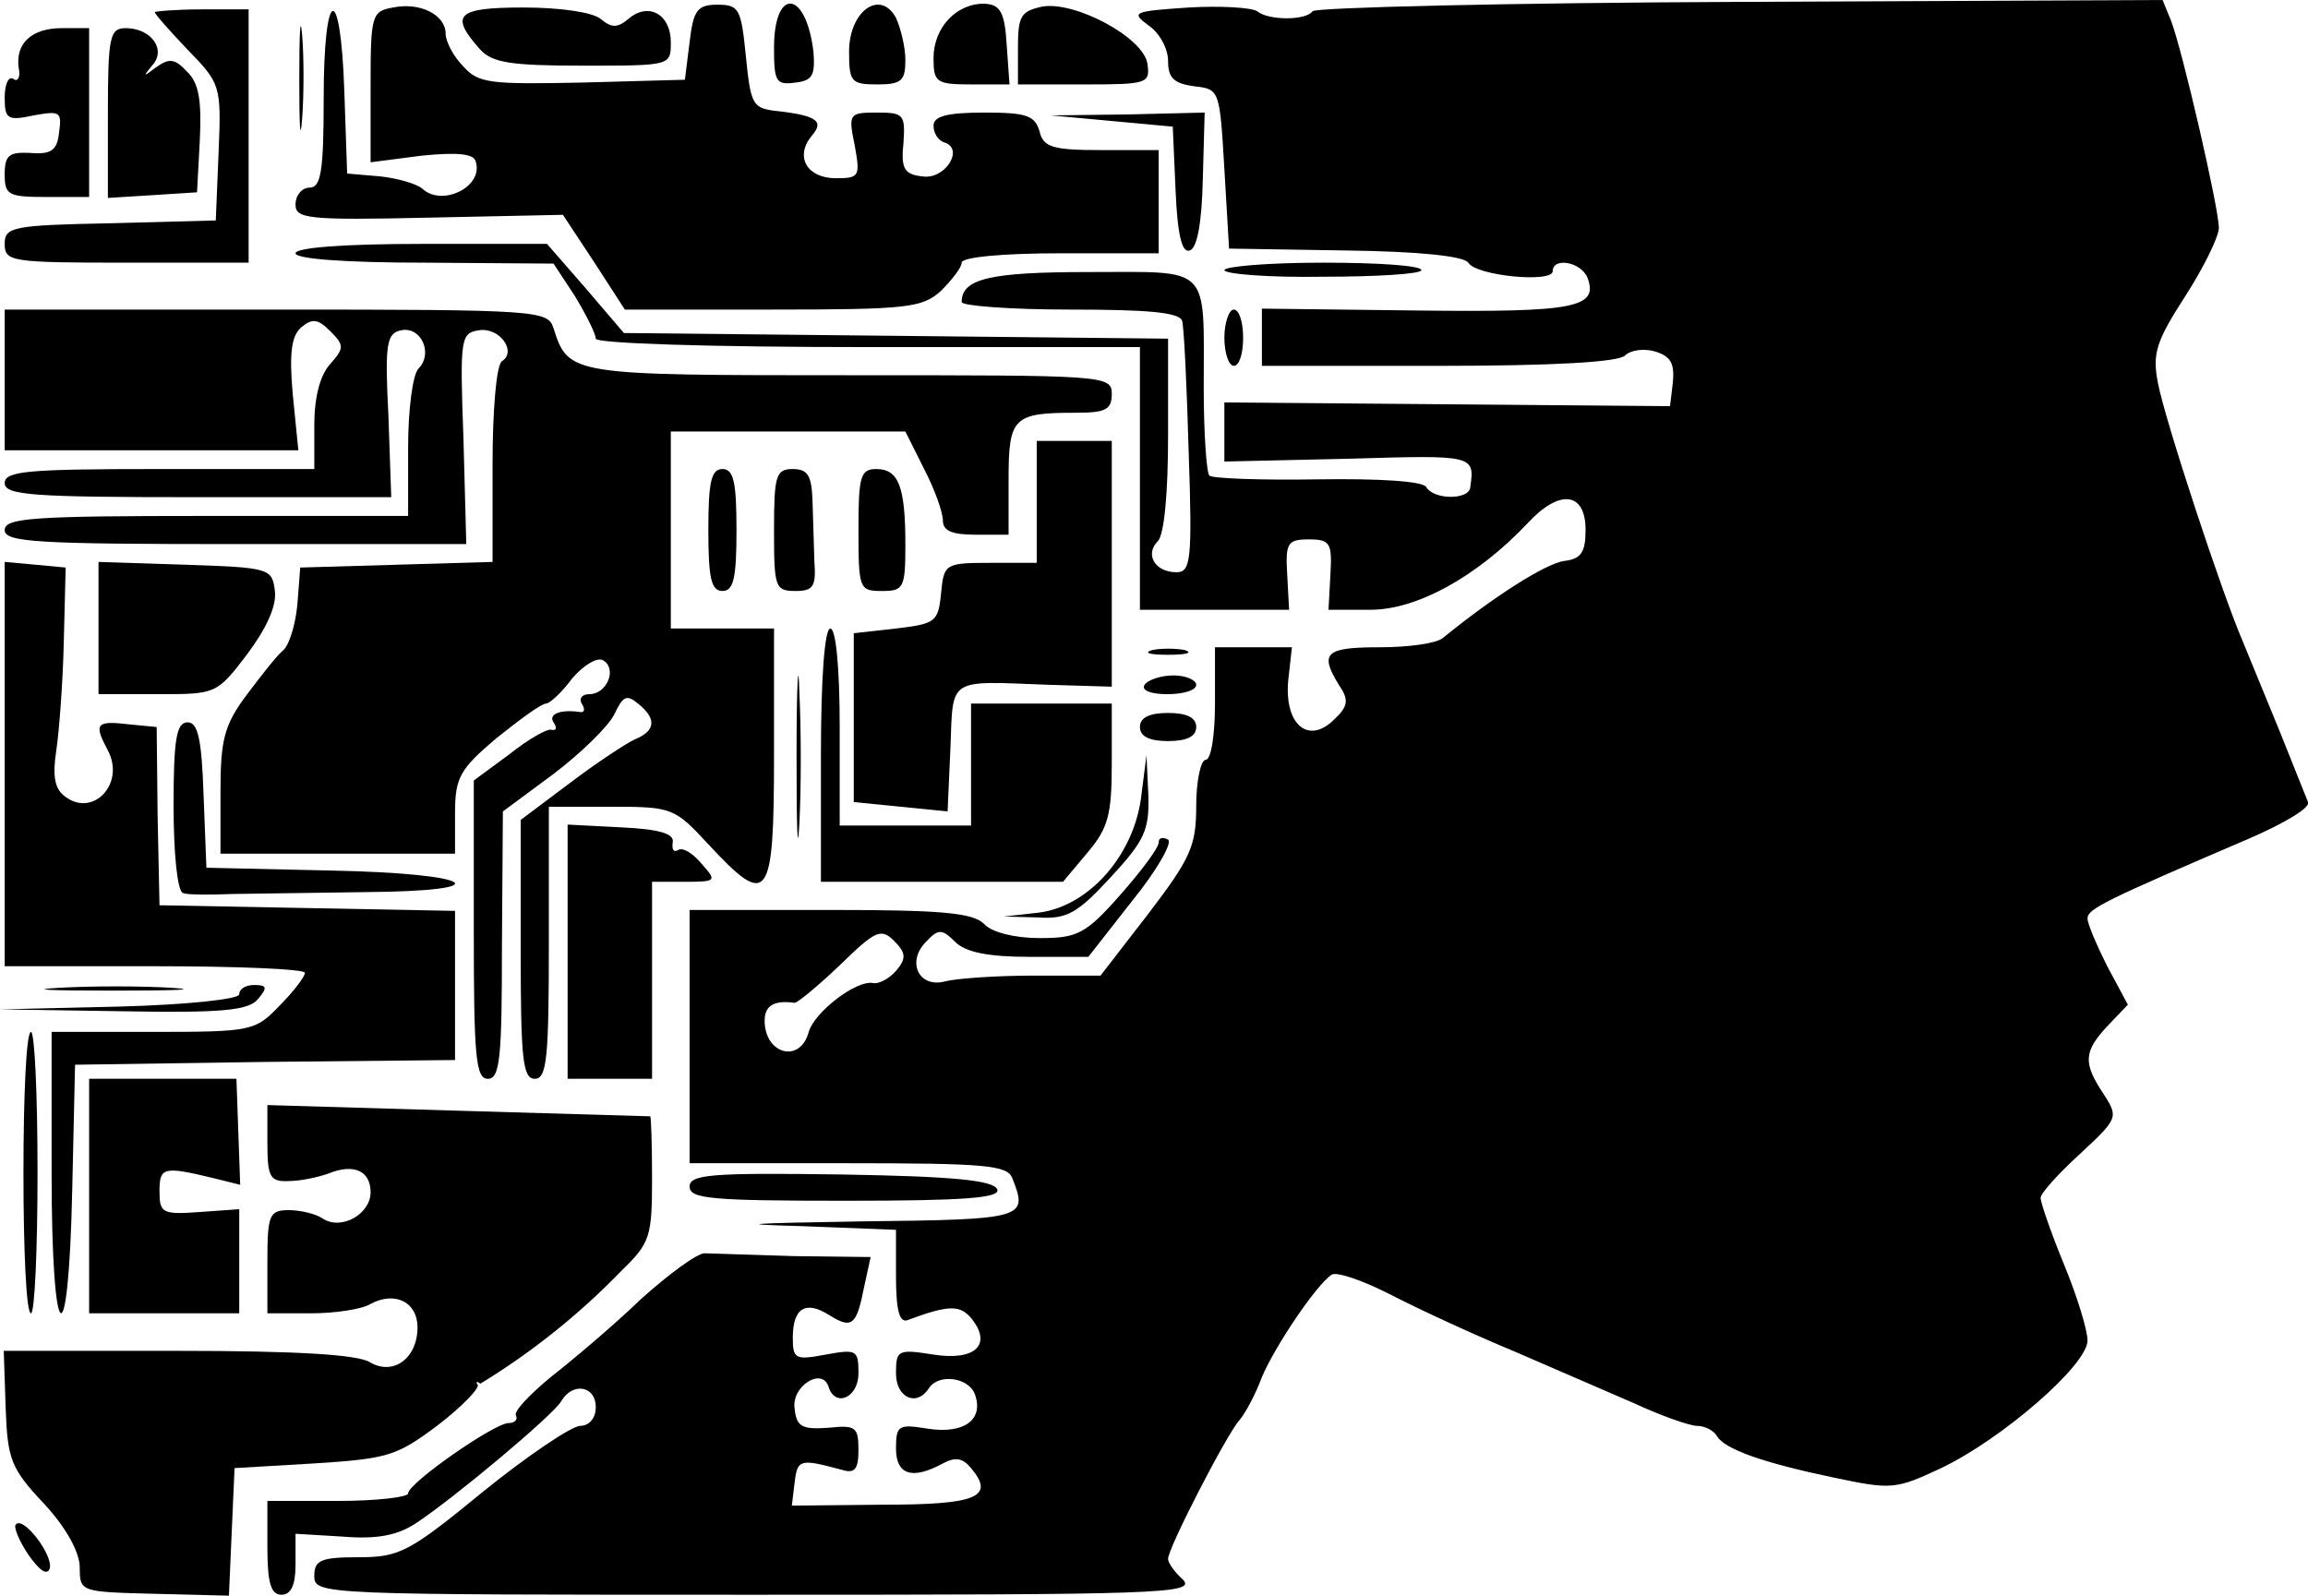
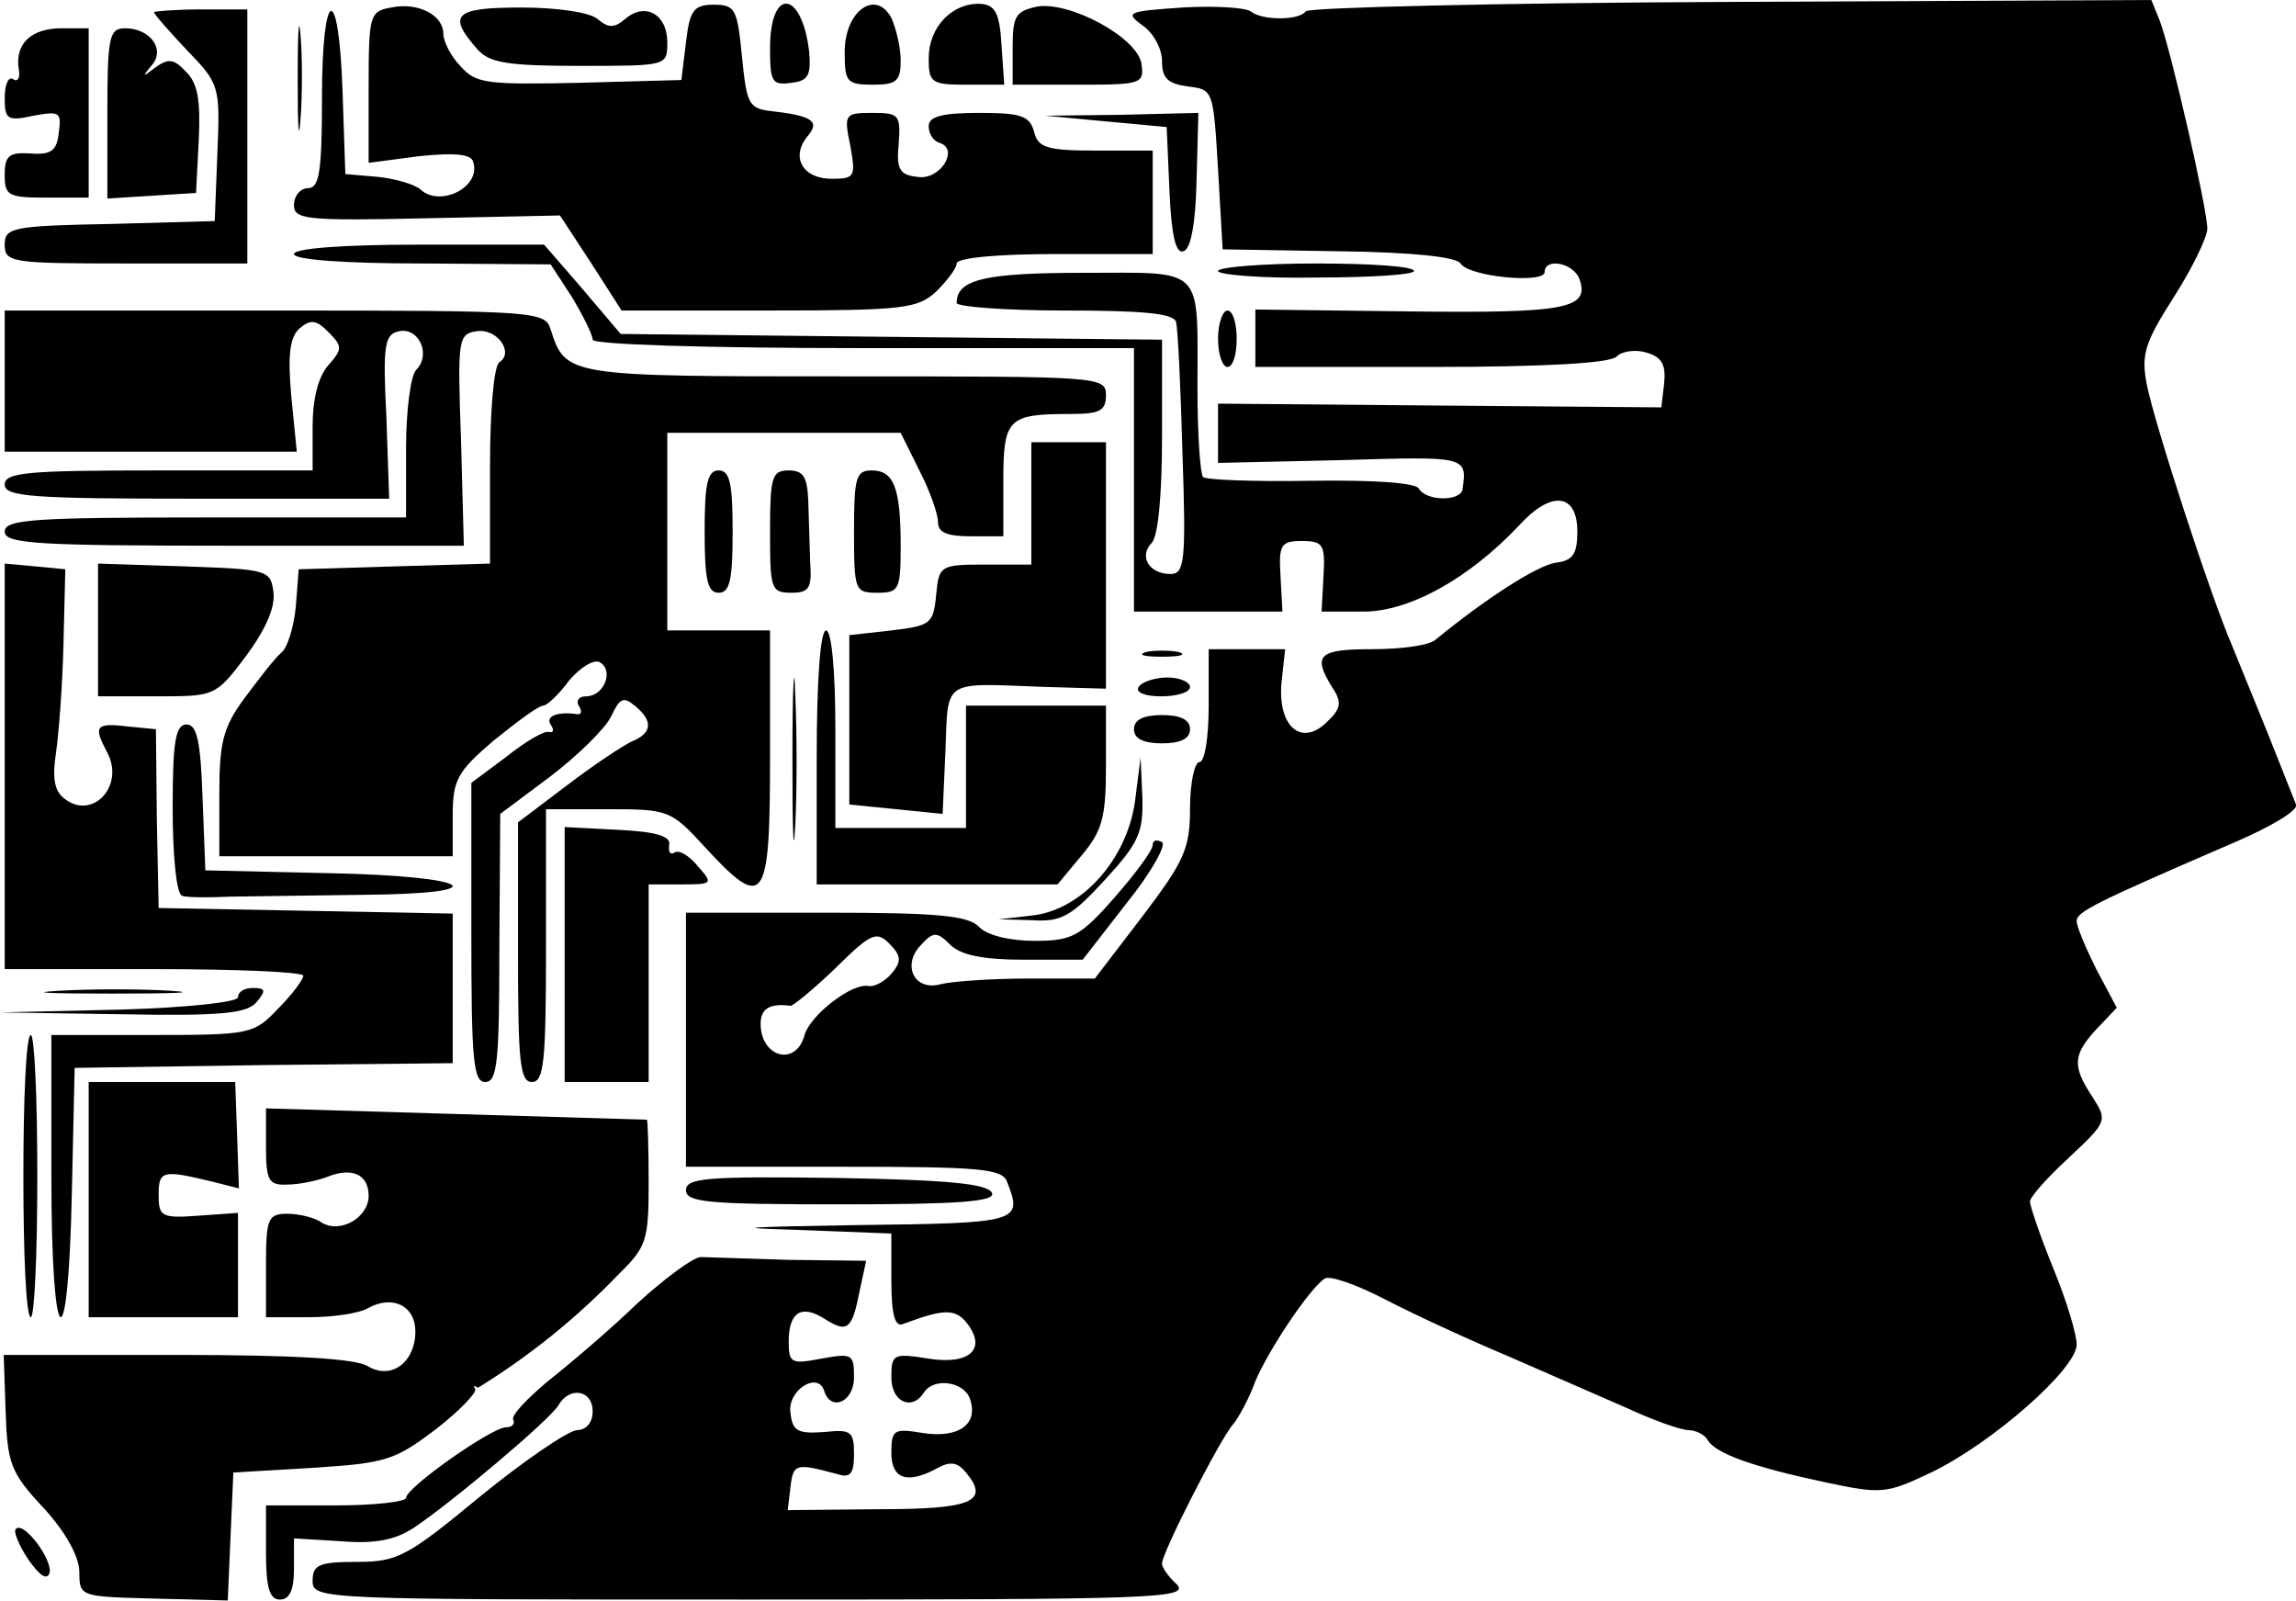
- <svg xmlns="http://www.w3.org/2000/svg" id="root" viewBox="-5 10 2460 1701">
-   <path d="M80 1681c0-16-14-42-38-68-36-38-39-48-41-103l-2-60h186c126 0 191 4 204 12 25 15 51-4 51-37 0-27-24-39-50-25-10 6-39 10-64 10h-46v-55c0-50 2-55 23-55 12 0 29 4 36 9 20 13 51-5 51-28s-18-31-45-20c-11 4-30 8-42 8-20 1-23-4-23-40v-41l203 6 205 6c1 0 2 30 2 66 0 62-2 69-32 98a760 760 0 0 1-151 121c-4-3-5-2-3 1 3 3-16 23-42 43-44 33-53 36-132 41l-85 5-3 68-3 68-79-2c-79-2-80-2-80-28z" />
-   <path d="M280 1660v-50h75c41 0 75-4 75-8 0-11 92-75 107-75 7 0 10-4 8-8-3-4 14-22 37-41 23-18 67-55 96-83 30-27 60-49 68-49l95 3 82 1-7 32c-8 41-13 45-37 30-25-16-39-8-39 24 0 23 3 24 35 18 33-6 35-5 35 20 0 26-25 37-32 14-7-21-40 0-36 24 2 19 8 22 36 20 29-3 32-1 32 24 0 20-4 25-17 21-45-12-48-12-51 13l-3 25 97-1c100 0 120-8 94-39-9-11-17-12-30-5-33 18-50 12-50-16 0-25 3-26 34-21 39 6 60-10 50-37-7-18-39-22-49-6-13 20-35 10-35-16 0-25 2-26 40-20 45 7 63-11 40-39-12-14-24-14-67 2-9 4-13-9-13-46v-50l-102-4c-74-2-55-3 65-5 175-2 178-3 161-46-5-14-30-16-175-16H730V980h149c120 0 153 3 165 15 8 9 33 15 59 15 40 0 49-4 86-46 22-25 41-50 41-56 0-5 4-6 10-3 5 3-12 33-38 65l-47 60h-63c-44 0-68-5-79-16-14-14-18-14-31 0-21 21-8 50 21 42 12-3 54-6 93-6h72l51-66c45-59 51-72 51-115 0-27 5-49 10-49 6 0 10-27 10-60v-60h82l-4 36c-4 47 22 68 49 41 15-14 16-21 5-37-21-34-14-40 43-40 31 0 61-4 68-10 54-44 109-79 129-82 18-2 23-9 23-33 0-41-28-44-62-7-54 57-118 92-167 92h-45l2-37c2-34 0-38-23-38s-25 4-23 38l2 37h-159V380H920c-172 0-290-4-290-9s-10-25-22-45l-23-35-137-1c-85 0-138-4-138-10s51-10 134-10h134l41 47 41 48 290 3 290 3v103c0 61-4 106-11 113-14 14-3 33 20 33 15 0 17-12 13-127-2-71-5-134-7-141-3-9-36-12-120-12-63 0-115-4-115-8 0-25 30-32 136-32 131 0 122-9 122 123 0 49 3 91 6 94s54 5 115 4c67-1 112 2 116 8 8 14 45 14 47 1 5-35 5-35-129-31l-133 3v-63l238 2 237 2 3-25c2-20-2-28-18-33-12-4-27-2-33 4-7 7-76 11-199 11h-188v-61l166 2c168 2 193-3 181-35-7-17-37-22-37-7 0 13-82 5-90-9-5-7-52-12-131-13l-124-2-5-85c-5-84-5-85-32-88-22-3-28-9-28-27 0-13-9-30-21-38-19-14-16-15 43-19 34-2 67 0 73 4 12 10 52 10 59 0 2-4 208-9 456-10l450-2 9 22c12 31 51 200 51 221 0 9-16 42-36 73-31 48-35 61-29 92 7 38 68 224 91 277l39 95 30 75c3 6-26 23-63 39-154 66-172 75-172 85 0 6 10 29 21 51l22 41-22 23c-25 27-26 39-4 72 16 25 16 26-25 64-23 21-42 42-42 47s11 37 25 71 25 70 25 81c0 26-91 105-156 136-49 23-53 23-115 10-76-16-115-30-124-44-3-6-13-11-21-11s-39-11-67-24l-127-55c-41-17-100-44-131-60s-60-26-65-22c-17 12-60 76-74 109-7 19-18 39-24 46-13 14-77 138-76 148 0 4 7 14 16 22 14 15-27 16-455 16-464 0-471 0-471-20 0-17 7-20 48-20 43 0 54-6 132-70 47-38 93-69 103-70 10 0 17-8 17-20 0-23-25-27-37-6-9 15-114 103-155 130-20 13-42 17-78 14l-50-3v33c0 22-5 32-15 32-11 0-15-12-15-50zm577-550c6-21 51-56 69-52 6 1 17-5 24-13 11-13 11-19-2-32-14-14-20-11-58 26-23 22-45 40-48 40-22-3-32 3-32 19 0 36 38 46 47 12zM25 1667c-10-15-16-30-13-32 8-9 40 33 36 47-3 8-11 2-23-15zm-5-407c0-82 3-150 8-150 4 0 7 67 7 150 0 82-3 150-7 150-5 0-8-67-8-150z" />
-   <path d="M50 1260v-150h108c106 0 109-1 135-28 15-15 27-31 27-35s-72-7-160-7H0V609l33 3 32 3-2 79c-1 44-5 96-8 116-4 26-2 40 8 48 30 25 66-12 47-48-15-28-13-32 21-28l31 3 1 95 2 95 158 3 157 3v159l-202 2-203 3-3 133c-4 186-22 171-22-18z" />
-   <path d="M90 1285v-125h157l2 56 2 57-28-7c-54-13-58-12-58 14 0 23 3 25 43 22l42-3v111H90v-125zm640-10c0-13 22-15 162-13 118 2 162 6 166 16 3 9-34 12-162 12-142 0-166-2-166-15zm-230-274V842l38-28c20-16 41-28 45-26 5 1 6-2 2-8-6-9 8-14 28-11 5 1 6-3 2-9-3-5 0-10 8-10 19 0 30-27 15-36-6-4-21 5-33 19-11 15-24 27-28 27-5 0-28 17-53 37-39 33-44 42-44 80v43H230v-66c0-55 4-71 27-102 15-20 32-42 39-48 7-5 14-28 16-50l3-39 103-3 102-3V505c0-57 4-106 10-110 16-10-2-36-24-33-20 3-21 7-17 116l3 112H246C34 590 0 588 0 575s31-15 215-15h215v-73c0-41 5-78 11-84 16-16 3-45-18-41-16 3-18 14-14 91l3 87H206C30 540 0 538 0 525s25-15 165-15h165v-47c0-29 6-53 17-65 15-17 15-20 0-35-13-13-19-14-31-4-10 9-13 26-9 71l6 60H0V340h289c281 0 290 1 296 20 16 50 18 50 316 50 272 0 279 0 279 20 0 17-7 20-39 20-66 0-71 5-71 71v59h-35c-25 0-35-4-35-15 0-9-9-34-20-55l-20-40H710v210h110v135c0 156-6 164-70 95-36-39-39-40-103-40h-67v145c0 122-2 145-15 145s-15-22-15-138V884l52-39c29-22 61-43 70-47 22-9 23-22 3-38-12-10-16-8-25 11-6 13-36 42-65 64l-54 40-1 143c0 119-2 142-15 142s-15-24-15-159z" />
-   <path d="M600 1025V889l58 3c41 2 56 7 54 16-1 8 1 11 6 8s16 4 25 15c16 18 16 19-18 19h-35v210h-90v-135zm-477 58c73-2 127-8 127-13 0-6 7-10 16-10 14 0 14 3 4 15s-37 15-144 13l-131-2 128-3zm-65-20c34-2 88-2 120 0 31 2 3 3-63 3s-92-1-57-3zm1043-80c53-6 101-59 110-121l6-47 2 43c1 37-4 48-40 87s-47 45-78 43l-36-1 36-4zm-911-21c-6-2-10-43-10-93 0-71 3-89 15-89 11 0 15 18 17 78l3 77 133 3c154 3 183 22 35 23l-141 2c-23 1-47 1-52-1zm654-147c0-77 2-107 3-67 2 40 2 103 0 140s-3 4-3-73z" />
-   <path d="M870 815c0-83 4-135 10-135s10 42 10 105v105h140V760h150v64c0 55-4 69-26 95l-26 31H870V815z" />
-   <path d="m955 870-50-5V685l45-5c42-5 45-7 48-37 3-32 4-33 53-33h49V480h80v262l-67-2c-109-4-102-9-105 68l-3 67-50-5zm255-85c0-10 10-15 30-15s30 5 30 15-10 15-30 15-30-5-30-15zM100 680v-71l93 3c90 3 92 4 95 28 2 16-9 40-30 68-32 42-33 42-95 42h-63v-70zm1115 60c3-5 17-10 31-10 13 0 24 5 24 10 0 6-14 10-31 10s-28-4-24-10zm8-37c9-2 25-2 35 0 9 3 1 5-18 5s-27-2-17-5zM750 575c0-51 3-65 15-65s15 14 15 65-3 65-15 65-15-14-15-65zm70 0c0-58 2-65 20-65 16 0 20 7 21 33l2 65c2 27-1 32-20 32-22 0-23-4-23-65z" />
-   <path d="M910 575c0-57 2-65 19-65 24 0 31 19 31 81 0 46-2 49-25 49-24 0-25-2-25-65zm390-205c0-16 5-30 10-30 6 0 10 14 10 30 0 17-4 30-10 30-5 0-10-13-10-30zm-672-81-33-50-143 3c-130 3-142 1-142-14 0-10 7-18 15-18 12 0 15-17 15-95 0-120 18-126 22-8l3 88 35 3c19 2 39 8 45 13 21 20 66-2 57-29-2-8-19-10-58-6l-54 7v-80c0-77 1-81 24-85 29-6 56 8 56 28 0 8 8 24 19 35 16 18 29 19 127 17l109-3 5-40c4-34 8-40 30-40 23 0 25 5 30 55s7 55 30 58c46 5 54 11 40 27-18 22-5 45 26 45 25 0 26-2 20-35-7-34-6-35 24-35 28 0 30 2 28 32-3 28 1 34 20 36 24 4 45-29 24-36-7-2-12-10-12-18 0-10 14-14 54-14 45 0 54 3 59 20 4 17 14 20 66 20h61v110h-105c-60 0-105 4-105 10 0 5-10 18-22 30-20 18-35 20-179 20H661l-33-51zm672 9c0-4 47-8 105-8s105 3 105 8c0 4-47 7-105 7-58 1-105-3-105-7zM0 270c0-18 8-20 113-22l112-3 3-73c3-71 2-73-33-109-19-20-35-38-35-40 0-1 23-3 50-3h50v270H130C7 290 0 289 0 270z" />
-   <path d="m1248 213-3-68-65-6-65-6 82-1 82-2-2 72c-1 45-6 73-14 75-8 3-13-16-15-64zM0 196c0-21 5-24 27-23 23 2 29-3 31-22 3-22 1-23-27-18-28 6-31 4-31-19 0-14 4-23 9-20 5 4 8-2 6-11-4-27 14-43 46-43h29v180H45c-41 0-45-2-45-24zm110-65c0-82 2-91 19-91 27 0 44 23 28 40-10 12-9 12 4 2 14-10 20-10 33 4 13 12 16 31 14 73l-3 56-47 3-48 3v-90zm204-36c0-49 1-71 3-48s2 64 0 90-3 8-3-42zm506-34c0-65 34-62 42 4 2 25-1 31-19 33-21 3-23-1-23-37zm80 4c0-43 33-67 50-36 5 11 10 31 10 45 0 22-4 26-30 26-28 0-30-3-30-35zm90 7c0-33 25-59 55-58 16 1 21 9 23 44l3 42h-40c-38 0-41-2-41-28zm90-11c0-34 3-39 26-44 35-6 108 33 112 61 3 21 0 22-67 22h-71V61zm-573 2c-33-37-26-45 46-45 39 0 73 5 82 12 12 10 18 10 30 0 21-18 45-5 45 25 0 25 0 25-93 25-77 0-97-3-110-17z" />
+ <svg xmlns="http://www.w3.org/2000/svg" id="root" viewBox="0 0 99 69">
+   <g>
+     <path d="M 3.422 67.781 C 3.422 67.133 2.855 66.078 1.891 65.023 C 0.441 63.484 0.32 63.078 0.242 60.848 L 0.16 58.414 L 7.645 58.414 C 12.719 58.414 15.332 58.574 15.855 58.898 C 16.863 59.508 17.91 58.738 17.91 57.398 C 17.91 56.305 16.941 55.816 15.895 56.383 C 15.492 56.629 14.328 56.789 13.32 56.789 L 11.469 56.789 L 11.469 54.559 C 11.469 52.531 11.551 52.328 12.395 52.328 C 12.879 52.328 13.562 52.492 13.844 52.691 C 14.648 53.219 15.895 52.492 15.895 51.559 C 15.895 50.625 15.172 50.301 14.086 50.746 C 13.645 50.91 12.879 51.07 12.395 51.07 C 11.59 51.109 11.469 50.91 11.469 49.449 L 11.469 47.785 L 19.641 48.027 L 27.891 48.273 C 27.93 48.273 27.969 49.488 27.969 50.949 C 27.969 53.465 27.891 53.746 26.684 54.926 C 24.871 56.816 22.828 58.465 20.605 59.832 C 20.445 59.711 20.402 59.75 20.484 59.871 C 20.605 59.996 19.84 60.805 18.793 61.617 C 17.023 62.957 16.66 63.078 13.48 63.281 L 10.062 63.484 L 9.82 69 L 6.641 68.918 C 3.461 68.836 3.422 68.836 3.422 67.781 Z M 3.422 67.781 " />
+     <path d="M 11.469 66.93 L 11.469 64.902 L 14.488 64.902 C 16.137 64.902 17.508 64.742 17.508 64.578 C 17.508 64.133 21.207 61.535 21.812 61.535 C 22.094 61.535 22.215 61.375 22.133 61.211 C 22.012 61.051 22.699 60.32 23.625 59.547 C 24.547 58.816 26.32 57.316 27.488 56.184 C 28.695 55.086 29.902 54.195 30.223 54.195 L 34.047 54.316 L 37.348 54.355 L 37.066 55.656 C 36.742 57.316 36.543 57.48 35.574 56.871 C 34.57 56.223 34.008 56.547 34.008 57.844 C 34.008 58.777 34.125 58.816 35.414 58.574 C 36.742 58.332 36.824 58.371 36.824 59.387 C 36.824 60.441 35.816 60.887 35.535 59.953 C 35.254 59.102 33.926 59.953 34.086 60.926 C 34.168 61.699 34.41 61.82 35.535 61.738 C 36.703 61.617 36.824 61.699 36.824 62.711 C 36.824 63.523 36.664 63.727 36.141 63.562 C 34.328 63.078 34.207 63.078 34.086 64.09 L 33.965 65.105 L 37.871 65.066 C 41.895 65.066 42.699 64.742 41.652 63.484 C 41.289 63.035 40.969 62.996 40.445 63.281 C 39.117 64.012 38.434 63.766 38.434 62.633 C 38.434 61.617 38.555 61.578 39.801 61.781 C 41.371 62.023 42.215 61.375 41.812 60.277 C 41.531 59.547 40.242 59.387 39.84 60.035 C 39.316 60.848 38.434 60.441 38.434 59.387 C 38.434 58.371 38.512 58.332 40.043 58.574 C 41.855 58.859 42.578 58.129 41.652 56.992 C 41.168 56.426 40.688 56.426 38.957 57.074 C 38.594 57.238 38.434 56.711 38.434 55.207 L 38.434 53.18 L 34.328 53.02 C 31.352 52.938 32.113 52.895 36.945 52.816 C 43.988 52.734 44.105 52.691 43.422 50.949 C 43.223 50.383 42.215 50.301 36.379 50.301 L 29.578 50.301 L 29.578 39.348 L 35.574 39.348 C 40.406 39.348 41.734 39.469 42.215 39.957 C 42.539 40.32 43.543 40.562 44.59 40.562 C 46.199 40.562 46.562 40.402 48.051 38.699 C 48.938 37.684 49.703 36.672 49.703 36.426 C 49.703 36.223 49.863 36.184 50.105 36.305 C 50.305 36.426 49.621 37.645 48.574 38.941 L 46.684 41.375 L 44.148 41.375 C 42.375 41.375 41.41 41.172 40.969 40.727 C 40.406 40.16 40.242 40.16 39.723 40.727 C 38.875 41.578 39.398 42.754 40.566 42.43 C 41.047 42.309 42.738 42.188 44.309 42.188 L 47.207 42.188 L 49.258 39.508 C 51.07 37.117 51.312 36.59 51.312 34.844 C 51.312 33.75 51.512 32.855 51.715 32.855 C 51.953 32.855 52.117 31.762 52.117 30.422 L 52.117 27.988 L 55.414 27.988 L 55.254 29.449 C 55.094 31.355 56.141 32.207 57.227 31.113 C 57.832 30.547 57.871 30.262 57.43 29.613 C 56.582 28.234 56.863 27.988 59.16 27.988 C 60.406 27.988 61.613 27.828 61.895 27.582 C 64.066 25.801 66.281 24.379 67.086 24.258 C 67.812 24.176 68.012 23.891 68.012 22.918 C 68.012 21.254 66.887 21.133 65.516 22.637 C 63.344 24.945 60.77 26.367 58.797 26.367 L 56.984 26.367 L 57.066 24.867 C 57.145 23.488 57.066 23.324 56.141 23.324 C 55.215 23.324 55.133 23.488 55.215 24.867 L 55.297 26.367 L 48.895 26.367 L 48.895 15.008 L 37.227 15.008 C 30.305 15.008 25.555 14.848 25.555 14.645 C 25.555 14.441 25.152 13.629 24.668 12.816 L 23.742 11.398 L 18.23 11.359 C 14.809 11.359 12.676 11.195 12.676 10.953 C 12.676 10.711 14.73 10.547 18.07 10.547 L 23.461 10.547 L 25.113 12.453 L 26.762 14.398 L 38.434 14.523 L 50.105 14.645 L 50.105 18.82 C 50.105 21.297 49.941 23.121 49.66 23.406 C 49.098 23.973 49.539 24.746 50.465 24.746 C 51.07 24.746 51.148 24.258 50.988 19.594 C 50.91 16.711 50.789 14.156 50.707 13.871 C 50.586 13.508 49.258 13.387 45.879 13.387 C 43.344 13.387 41.25 13.223 41.25 13.062 C 41.25 12.047 42.457 11.762 46.723 11.762 C 51.996 11.762 51.633 11.398 51.633 16.754 C 51.633 18.742 51.754 20.445 51.875 20.566 C 51.996 20.688 54.047 20.77 56.504 20.727 C 59.199 20.688 61.008 20.809 61.172 21.055 C 61.492 21.621 62.98 21.621 63.062 21.094 C 63.262 19.672 63.262 19.672 57.871 19.836 L 52.52 19.957 L 52.52 17.402 L 62.098 17.484 L 71.633 17.562 L 71.754 16.551 C 71.836 15.738 71.676 15.414 71.031 15.211 C 70.547 15.051 69.945 15.129 69.703 15.375 C 69.422 15.656 66.645 15.82 61.695 15.82 L 54.129 15.82 L 54.129 13.344 L 60.809 13.426 C 67.57 13.508 68.574 13.305 68.094 12.008 C 67.812 11.316 66.605 11.113 66.605 11.723 C 66.605 12.25 63.305 11.926 62.98 11.359 C 62.781 11.074 60.891 10.871 57.711 10.832 L 52.719 10.75 L 52.52 7.301 C 52.316 3.895 52.316 3.855 51.23 3.73 C 50.344 3.609 50.105 3.367 50.105 2.637 C 50.105 2.109 49.742 1.418 49.258 1.094 C 48.492 0.527 48.613 0.488 50.988 0.324 C 52.355 0.242 53.684 0.324 53.926 0.488 C 54.41 0.891 56.02 0.891 56.301 0.488 C 56.383 0.324 64.672 0.121 74.652 0.082 L 92.762 0 L 93.125 0.891 C 93.605 2.148 95.176 9.004 95.176 9.855 C 95.176 10.223 94.531 11.562 93.727 12.816 C 92.48 14.766 92.32 15.293 92.562 16.551 C 92.844 18.09 95.297 25.637 96.223 27.785 L 97.793 31.641 L 99 34.684 C 99.121 34.926 97.953 35.617 96.465 36.266 C 90.266 38.941 89.543 39.309 89.543 39.711 C 89.543 39.957 89.945 40.891 90.387 41.781 L 91.273 43.445 L 90.387 44.379 C 89.383 45.473 89.34 45.961 90.227 47.297 C 90.871 48.312 90.871 48.352 89.223 49.895 C 88.297 50.746 87.531 51.598 87.531 51.801 C 87.531 52.004 87.973 53.301 88.535 54.68 C 89.102 56.059 89.543 57.52 89.543 57.965 C 89.543 59.02 85.879 62.227 83.266 63.484 C 81.293 64.418 81.133 64.418 78.637 63.891 C 75.578 63.238 74.008 62.672 73.645 62.105 C 73.527 61.859 73.125 61.656 72.801 61.656 C 72.48 61.656 71.23 61.211 70.105 60.684 L 64.992 58.453 C 63.344 57.762 60.969 56.668 59.723 56.02 C 58.473 55.371 57.309 54.965 57.105 55.129 C 56.422 55.613 54.691 58.211 54.129 59.547 C 53.848 60.32 53.402 61.129 53.164 61.414 C 52.641 61.98 50.062 67.012 50.105 67.418 C 50.105 67.582 50.387 67.984 50.746 68.309 C 51.312 68.918 49.66 68.961 32.438 68.961 C 13.762 68.961 13.48 68.961 13.48 68.148 C 13.48 67.457 13.762 67.336 15.414 67.336 C 17.145 67.336 17.586 67.094 20.727 64.496 C 22.617 62.957 24.469 61.699 24.871 61.656 C 25.273 61.656 25.555 61.332 25.555 60.848 C 25.555 59.914 24.547 59.75 24.066 60.602 C 23.703 61.211 19.477 64.781 17.828 65.875 C 17.023 66.402 16.137 66.566 14.688 66.445 L 12.676 66.324 L 12.676 67.66 C 12.676 68.555 12.477 68.961 12.074 68.961 C 11.629 68.961 11.469 68.473 11.469 66.93 Z M 34.691 44.621 C 34.934 43.77 36.742 42.348 37.469 42.512 C 37.707 42.551 38.152 42.309 38.434 41.984 C 38.875 41.457 38.875 41.215 38.352 40.688 C 37.789 40.117 37.547 40.238 36.02 41.742 C 35.094 42.633 34.207 43.363 34.086 43.363 C 33.203 43.242 32.797 43.484 32.797 44.133 C 32.797 45.594 34.328 46 34.691 44.621 Z M 1.207 67.215 C 0.805 66.605 0.562 66 0.684 65.918 C 1.008 65.551 2.293 67.254 2.133 67.824 C 2.012 68.148 1.691 67.906 1.207 67.215 Z M 1.008 50.707 C 1.008 47.379 1.125 44.621 1.328 44.621 C 1.488 44.621 1.609 47.34 1.609 50.707 C 1.609 54.031 1.488 56.789 1.328 56.789 C 1.125 56.789 1.008 54.074 1.008 50.707 Z M 1.008 50.707 " />
+     <path d="M 2.215 50.707 L 2.215 44.621 L 6.559 44.621 C 10.824 44.621 10.945 44.582 11.992 43.484 C 12.598 42.875 13.078 42.227 13.078 42.066 C 13.078 41.902 10.184 41.781 6.641 41.781 L 0.203 41.781 L 0.203 24.297 L 1.527 24.418 L 2.816 24.543 L 2.738 27.746 C 2.695 29.531 2.535 31.641 2.414 32.453 C 2.254 33.508 2.336 34.074 2.738 34.398 C 3.945 35.414 5.395 33.91 4.629 32.453 C 4.023 31.316 4.105 31.152 5.473 31.316 L 6.723 31.438 L 6.762 35.289 L 6.84 39.145 L 13.199 39.266 L 19.52 39.387 L 19.52 45.836 L 11.391 45.918 L 3.219 46.039 L 3.098 51.438 C 2.938 58.98 2.215 58.371 2.215 50.707 Z M 2.215 50.707 " />
+     <path d="M 3.824 51.719 L 3.824 46.648 L 10.141 46.648 L 10.223 48.922 L 10.301 51.234 L 9.176 50.949 C 7.004 50.422 6.84 50.461 6.84 51.516 C 6.84 52.449 6.961 52.531 8.57 52.41 L 10.262 52.289 L 10.262 56.789 L 3.824 56.789 Z M 29.578 51.312 C 29.578 50.785 30.465 50.707 36.098 50.785 C 40.848 50.867 42.617 51.031 42.777 51.438 C 42.898 51.801 41.41 51.922 36.258 51.922 C 30.547 51.922 29.578 51.84 29.578 51.312 Z M 20.324 40.199 L 20.324 33.75 L 21.852 32.613 C 22.656 31.965 23.504 31.477 23.664 31.559 C 23.863 31.602 23.906 31.477 23.742 31.234 C 23.504 30.871 24.066 30.668 24.871 30.789 C 25.07 30.828 25.113 30.668 24.953 30.422 C 24.832 30.219 24.953 30.02 25.273 30.02 C 26.039 30.02 26.48 28.922 25.875 28.559 C 25.637 28.395 25.031 28.762 24.547 29.328 C 24.105 29.938 23.582 30.422 23.422 30.422 C 23.223 30.422 22.297 31.113 21.289 31.926 C 19.719 33.262 19.52 33.629 19.52 35.168 L 19.52 36.914 L 9.457 36.914 L 9.457 34.238 C 9.457 32.004 9.617 31.355 10.543 30.098 C 11.148 29.289 11.832 28.395 12.113 28.152 C 12.395 27.949 12.676 27.016 12.758 26.125 L 12.879 24.543 L 17.023 24.418 L 21.129 24.297 L 21.129 20.078 C 21.129 17.766 21.289 15.781 21.531 15.617 C 22.176 15.211 21.449 14.156 20.566 14.277 C 19.758 14.398 19.719 14.562 19.879 18.984 L 20 23.527 L 10.102 23.527 C 1.57 23.527 0.203 23.445 0.203 22.918 C 0.203 22.391 1.449 22.309 8.855 22.309 L 17.508 22.309 L 17.508 19.348 C 17.508 17.688 17.707 16.184 17.949 15.941 C 18.594 15.293 18.07 14.117 17.223 14.277 C 16.582 14.398 16.5 14.848 16.66 17.969 L 16.781 21.5 L 8.492 21.5 C 1.41 21.5 0.203 21.418 0.203 20.891 C 0.203 20.363 1.207 20.281 6.84 20.281 L 13.48 20.281 L 13.48 18.375 C 13.48 17.199 13.723 16.227 14.164 15.738 C 14.77 15.051 14.77 14.926 14.164 14.32 C 13.645 13.793 13.402 13.75 12.918 14.156 C 12.516 14.523 12.395 15.211 12.555 17.035 L 12.797 19.473 L 0.203 19.473 L 0.203 13.387 L 11.832 13.387 C 23.141 13.387 23.504 13.426 23.742 14.199 C 24.387 16.227 24.469 16.227 36.461 16.227 C 47.406 16.227 47.688 16.227 47.688 17.035 C 47.688 17.727 47.406 17.848 46.121 17.848 C 43.465 17.848 43.262 18.051 43.262 20.727 L 43.262 23.121 L 41.855 23.121 C 40.848 23.121 40.445 22.961 40.445 22.512 C 40.445 22.148 40.082 21.133 39.641 20.281 L 38.836 18.66 L 28.773 18.66 L 28.773 27.18 L 33.203 27.18 L 33.203 32.656 C 33.203 38.98 32.961 39.309 30.383 36.508 C 28.934 34.926 28.816 34.887 26.238 34.887 L 23.543 34.887 L 23.543 40.766 C 23.543 45.715 23.461 46.648 22.938 46.648 C 22.414 46.648 22.336 45.758 22.336 41.051 L 22.336 35.453 L 24.43 33.871 C 25.594 32.98 26.883 32.129 27.246 31.965 C 28.129 31.602 28.172 31.074 27.367 30.422 C 26.883 30.02 26.723 30.098 26.359 30.871 C 26.117 31.398 24.91 32.574 23.742 33.465 L 21.57 35.09 L 21.531 40.891 C 21.531 45.715 21.449 46.648 20.926 46.648 C 20.402 46.648 20.324 45.676 20.324 40.199 Z M 20.324 40.199 " />
+     <path d="M 24.348 41.172 L 24.348 35.656 L 26.684 35.777 C 28.332 35.859 28.934 36.062 28.855 36.426 C 28.816 36.75 28.895 36.871 29.098 36.75 C 29.297 36.629 29.742 36.914 30.102 37.359 C 30.746 38.09 30.746 38.129 29.379 38.129 L 27.969 38.129 L 27.969 46.648 L 24.348 46.648 Z M 5.152 43.527 C 8.09 43.445 10.262 43.199 10.262 43 C 10.262 42.754 10.543 42.594 10.906 42.594 C 11.469 42.594 11.469 42.715 11.066 43.199 C 10.664 43.688 9.578 43.809 5.273 43.727 L 0 43.648 Z M 2.535 42.715 C 3.902 42.633 6.078 42.633 7.363 42.715 C 8.613 42.797 7.484 42.836 4.828 42.836 C 2.172 42.836 1.125 42.797 2.535 42.715 Z M 44.508 39.469 C 46.645 39.227 48.574 37.074 48.938 34.562 L 49.18 32.656 L 49.258 34.398 C 49.297 35.898 49.098 36.344 47.648 37.926 C 46.199 39.508 45.758 39.754 44.508 39.672 L 43.062 39.633 Z M 7.848 38.617 C 7.605 38.535 7.445 36.871 7.445 34.844 C 7.445 31.965 7.566 31.234 8.047 31.234 C 8.492 31.234 8.652 31.965 8.734 34.398 L 8.855 37.523 L 14.207 37.645 C 20.402 37.766 21.57 38.535 15.613 38.578 L 9.941 38.656 C 9.016 38.699 8.047 38.699 7.848 38.617 Z M 34.168 32.656 C 34.168 29.531 34.246 28.312 34.289 29.938 C 34.367 31.559 34.367 34.113 34.289 35.617 C 34.207 37.117 34.168 35.777 34.168 32.656 Z M 34.168 32.656 " />
+     <path d="M 35.215 32.656 C 35.215 29.289 35.375 27.18 35.617 27.18 C 35.855 27.18 36.02 28.883 36.02 31.438 L 36.02 35.695 L 41.652 35.695 L 41.652 30.422 L 47.688 30.422 L 47.688 33.02 C 47.688 35.25 47.527 35.816 46.645 36.871 L 45.598 38.129 L 35.215 38.129 Z M 35.215 32.656 " />
+     <path d="M 38.633 34.887 L 36.621 34.684 L 36.621 27.383 L 38.434 27.18 C 40.125 26.977 40.242 26.895 40.363 25.676 C 40.484 24.379 40.527 24.34 42.496 24.34 L 44.469 24.34 L 44.469 19.066 L 47.688 19.066 L 47.688 29.691 L 44.992 29.613 C 40.605 29.449 40.887 29.246 40.766 32.371 L 40.645 35.09 Z M 48.895 31.438 C 48.895 31.031 49.297 30.828 50.105 30.828 C 50.91 30.828 51.312 31.031 51.312 31.438 C 51.312 31.844 50.91 32.047 50.105 32.047 C 49.297 32.047 48.895 31.844 48.895 31.438 Z M 4.227 27.18 L 4.227 24.297 L 7.969 24.418 C 11.59 24.543 11.672 24.582 11.793 25.555 C 11.871 26.203 11.43 27.18 10.586 28.312 C 9.297 30.02 9.258 30.02 6.762 30.02 L 4.227 30.02 Z M 49.098 29.613 C 49.219 29.41 49.781 29.207 50.344 29.207 C 50.867 29.207 51.312 29.41 51.312 29.613 C 51.312 29.855 50.746 30.02 50.062 30.02 C 49.379 30.02 48.938 29.855 49.098 29.613 Z M 49.418 28.109 C 49.781 28.031 50.426 28.031 50.828 28.109 C 51.191 28.234 50.867 28.312 50.105 28.312 C 49.34 28.312 49.016 28.234 49.418 28.109 Z M 30.383 22.918 C 30.383 20.852 30.504 20.281 30.988 20.281 C 31.473 20.281 31.59 20.852 31.59 22.918 C 31.59 24.988 31.473 25.555 30.988 25.555 C 30.504 25.555 30.383 24.988 30.383 22.918 Z M 33.203 22.918 C 33.203 20.566 33.281 20.281 34.008 20.281 C 34.648 20.281 34.812 20.566 34.852 21.621 L 34.934 24.258 C 35.012 25.352 34.891 25.555 34.125 25.555 C 33.242 25.555 33.203 25.395 33.203 22.918 Z M 33.203 22.918 " />
+     <path d="M 36.824 22.918 C 36.824 20.605 36.902 20.281 37.586 20.281 C 38.555 20.281 38.836 21.055 38.836 23.566 C 38.836 25.434 38.754 25.555 37.828 25.555 C 36.863 25.555 36.824 25.473 36.824 22.918 Z M 52.52 14.602 C 52.52 13.953 52.719 13.387 52.922 13.387 C 53.164 13.387 53.324 13.953 53.324 14.602 C 53.324 15.293 53.164 15.82 52.922 15.82 C 52.719 15.82 52.52 15.293 52.52 14.602 Z M 25.473 11.316 L 24.145 9.289 L 18.391 9.41 C 13.16 9.531 12.676 9.453 12.676 8.844 C 12.676 8.438 12.957 8.113 13.281 8.113 C 13.762 8.113 13.883 7.422 13.883 4.258 C 13.883 -0.609 14.609 -0.852 14.77 3.934 L 14.891 7.504 L 16.297 7.625 C 17.062 7.707 17.867 7.949 18.109 8.152 C 18.953 8.965 20.766 8.074 20.402 6.977 C 20.324 6.652 19.641 6.57 18.07 6.734 L 15.895 7.02 L 15.895 3.773 C 15.895 0.648 15.938 0.488 16.863 0.324 C 18.027 0.082 19.117 0.648 19.117 1.461 C 19.117 1.785 19.438 2.434 19.879 2.879 C 20.523 3.609 21.047 3.652 24.992 3.57 L 29.379 3.449 L 29.578 1.824 C 29.742 0.445 29.902 0.203 30.785 0.203 C 31.711 0.203 31.793 0.406 31.992 2.434 C 32.195 4.461 32.277 4.664 33.203 4.785 C 35.051 4.988 35.375 5.234 34.812 5.883 C 34.086 6.773 34.609 7.707 35.855 7.707 C 36.863 7.707 36.902 7.625 36.664 6.289 C 36.379 4.91 36.422 4.867 37.629 4.867 C 38.754 4.867 38.836 4.949 38.754 6.164 C 38.633 7.301 38.797 7.547 39.559 7.625 C 40.527 7.789 41.371 6.449 40.527 6.164 C 40.242 6.086 40.043 5.762 40.043 5.438 C 40.043 5.031 40.605 4.867 42.215 4.867 C 44.027 4.867 44.391 4.988 44.59 5.68 C 44.75 6.367 45.152 6.492 47.246 6.492 L 49.703 6.492 L 49.703 10.953 L 45.477 10.953 C 43.062 10.953 41.25 11.113 41.25 11.359 C 41.25 11.562 40.848 12.09 40.363 12.574 C 39.559 13.305 38.957 13.387 33.16 13.387 L 26.801 13.387 Z M 52.52 11.684 C 52.52 11.52 54.41 11.359 56.742 11.359 C 59.078 11.359 60.969 11.48 60.969 11.684 C 60.969 11.844 59.078 11.965 56.742 11.965 C 54.41 12.008 52.52 11.844 52.52 11.684 Z M 0.203 10.547 C 0.203 9.816 0.523 9.734 4.75 9.656 L 9.258 9.531 L 9.375 6.57 C 9.496 3.691 9.457 3.609 8.047 2.148 C 7.285 1.34 6.641 0.609 6.641 0.527 C 6.641 0.488 7.566 0.406 8.652 0.406 L 10.664 0.406 L 10.664 11.359 L 5.434 11.359 C 0.484 11.359 0.203 11.316 0.203 10.547 Z M 0.203 10.547 " />
+     <path d="M 50.426 8.234 L 50.305 5.477 L 47.688 5.234 L 45.074 4.988 L 48.375 4.949 L 51.672 4.867 L 51.594 7.789 C 51.551 9.613 51.352 10.75 51.027 10.832 C 50.707 10.953 50.508 10.184 50.426 8.234 Z M 0.203 7.547 C 0.203 6.691 0.402 6.57 1.289 6.613 C 2.215 6.691 2.453 6.492 2.535 5.719 C 2.656 4.828 2.574 4.785 1.449 4.988 C 0.32 5.234 0.203 5.152 0.203 4.219 C 0.203 3.652 0.363 3.285 0.562 3.406 C 0.766 3.57 0.887 3.328 0.805 2.961 C 0.645 1.867 1.367 1.219 2.656 1.219 L 3.824 1.219 L 3.824 8.52 L 2.012 8.52 C 0.363 8.52 0.203 8.438 0.203 7.547 Z M 4.629 4.91 C 4.629 1.582 4.707 1.219 5.395 1.219 C 6.48 1.219 7.164 2.148 6.52 2.84 C 6.117 3.328 6.156 3.328 6.68 2.922 C 7.242 2.516 7.484 2.516 8.008 3.082 C 8.531 3.57 8.652 4.34 8.57 6.043 L 8.453 8.316 L 6.559 8.438 L 4.629 8.559 Z M 12.836 3.449 C 12.836 1.461 12.879 0.566 12.957 1.5 C 13.039 2.434 13.039 4.098 12.957 5.152 C 12.879 6.207 12.836 5.477 12.836 3.449 Z M 33.203 2.07 C 33.203 -0.566 34.57 -0.445 34.891 2.23 C 34.973 3.246 34.852 3.488 34.125 3.57 C 33.281 3.691 33.203 3.527 33.203 2.07 Z M 36.422 2.23 C 36.422 0.488 37.75 -0.488 38.434 0.77 C 38.633 1.219 38.836 2.027 38.836 2.598 C 38.836 3.488 38.676 3.652 37.629 3.652 C 36.5 3.652 36.422 3.527 36.422 2.23 Z M 40.043 2.516 C 40.043 1.176 41.047 0.121 42.258 0.164 C 42.898 0.203 43.102 0.527 43.184 1.945 L 43.301 3.652 L 41.691 3.652 C 40.164 3.652 40.043 3.57 40.043 2.516 Z M 43.664 2.07 C 43.664 0.691 43.785 0.488 44.711 0.285 C 46.121 0.039 49.059 1.621 49.219 2.758 C 49.34 3.609 49.219 3.652 46.523 3.652 L 43.664 3.652 Z M 20.605 2.148 C 19.277 0.648 19.559 0.324 22.457 0.324 C 24.027 0.324 25.395 0.527 25.758 0.812 C 26.238 1.219 26.48 1.219 26.965 0.812 C 27.809 0.082 28.773 0.609 28.773 1.824 C 28.773 2.84 28.773 2.84 25.031 2.84 C 21.934 2.84 21.129 2.719 20.605 2.148 Z M 20.605 2.148 " />
+   </g>
</svg>
